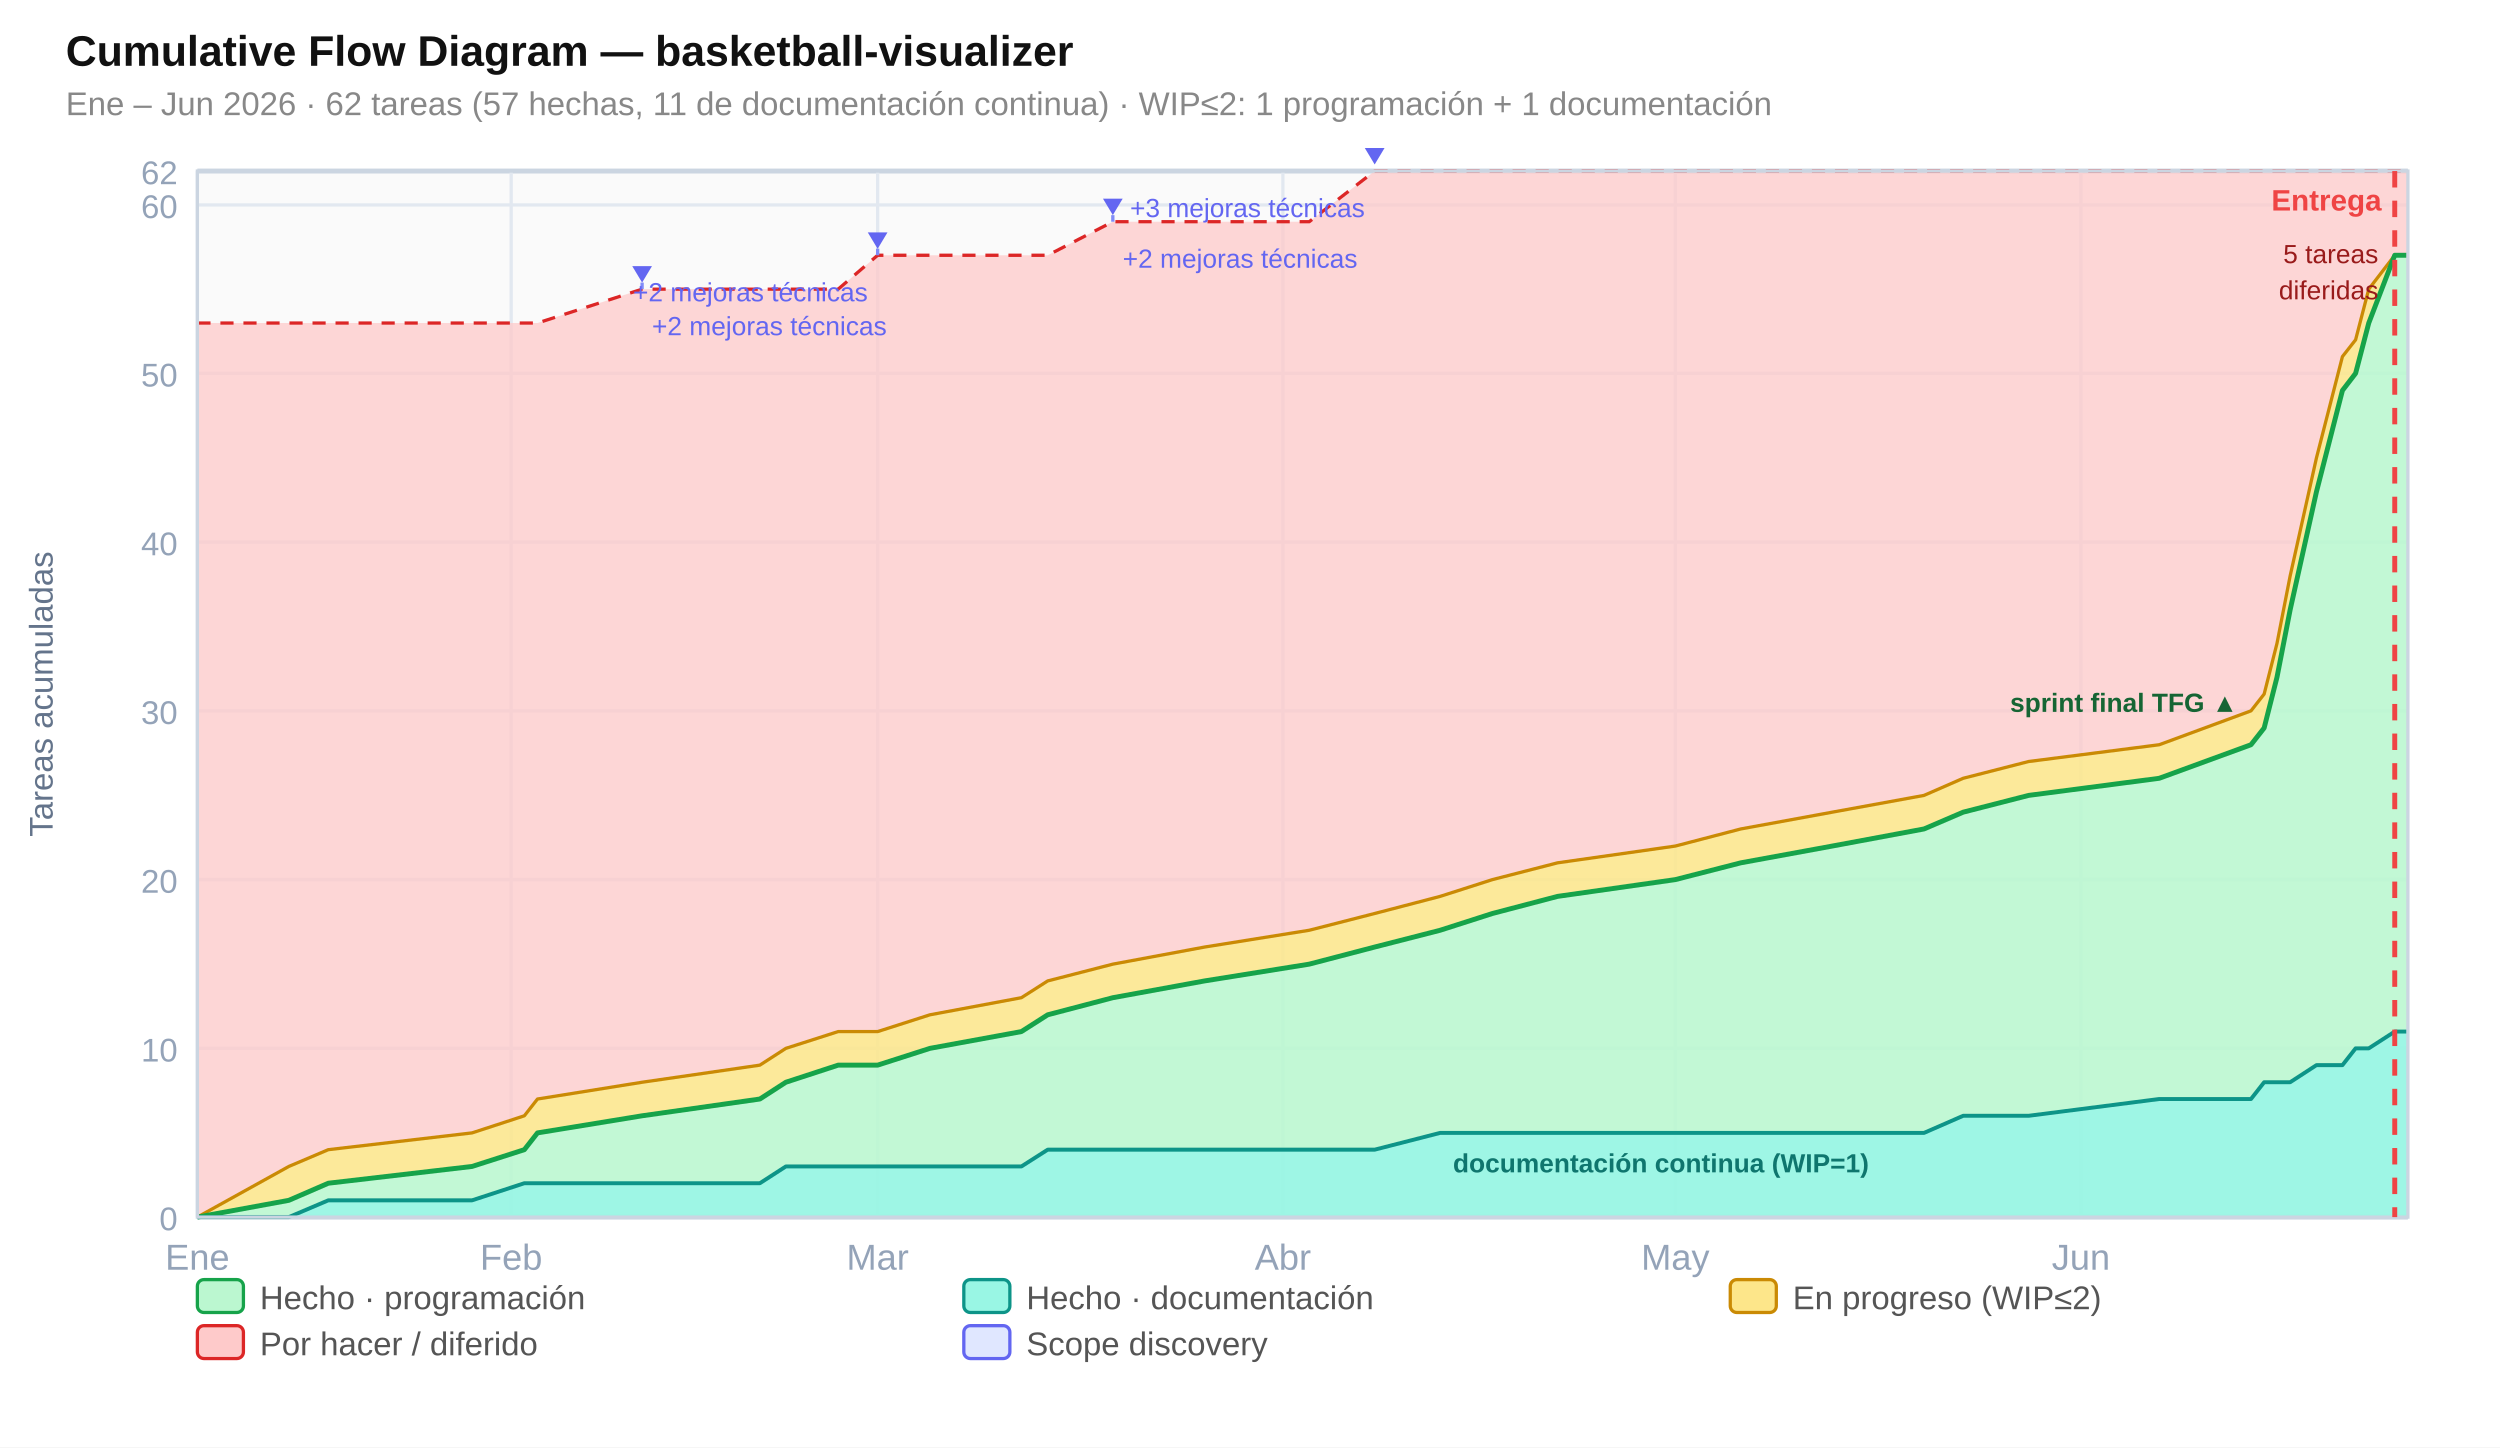
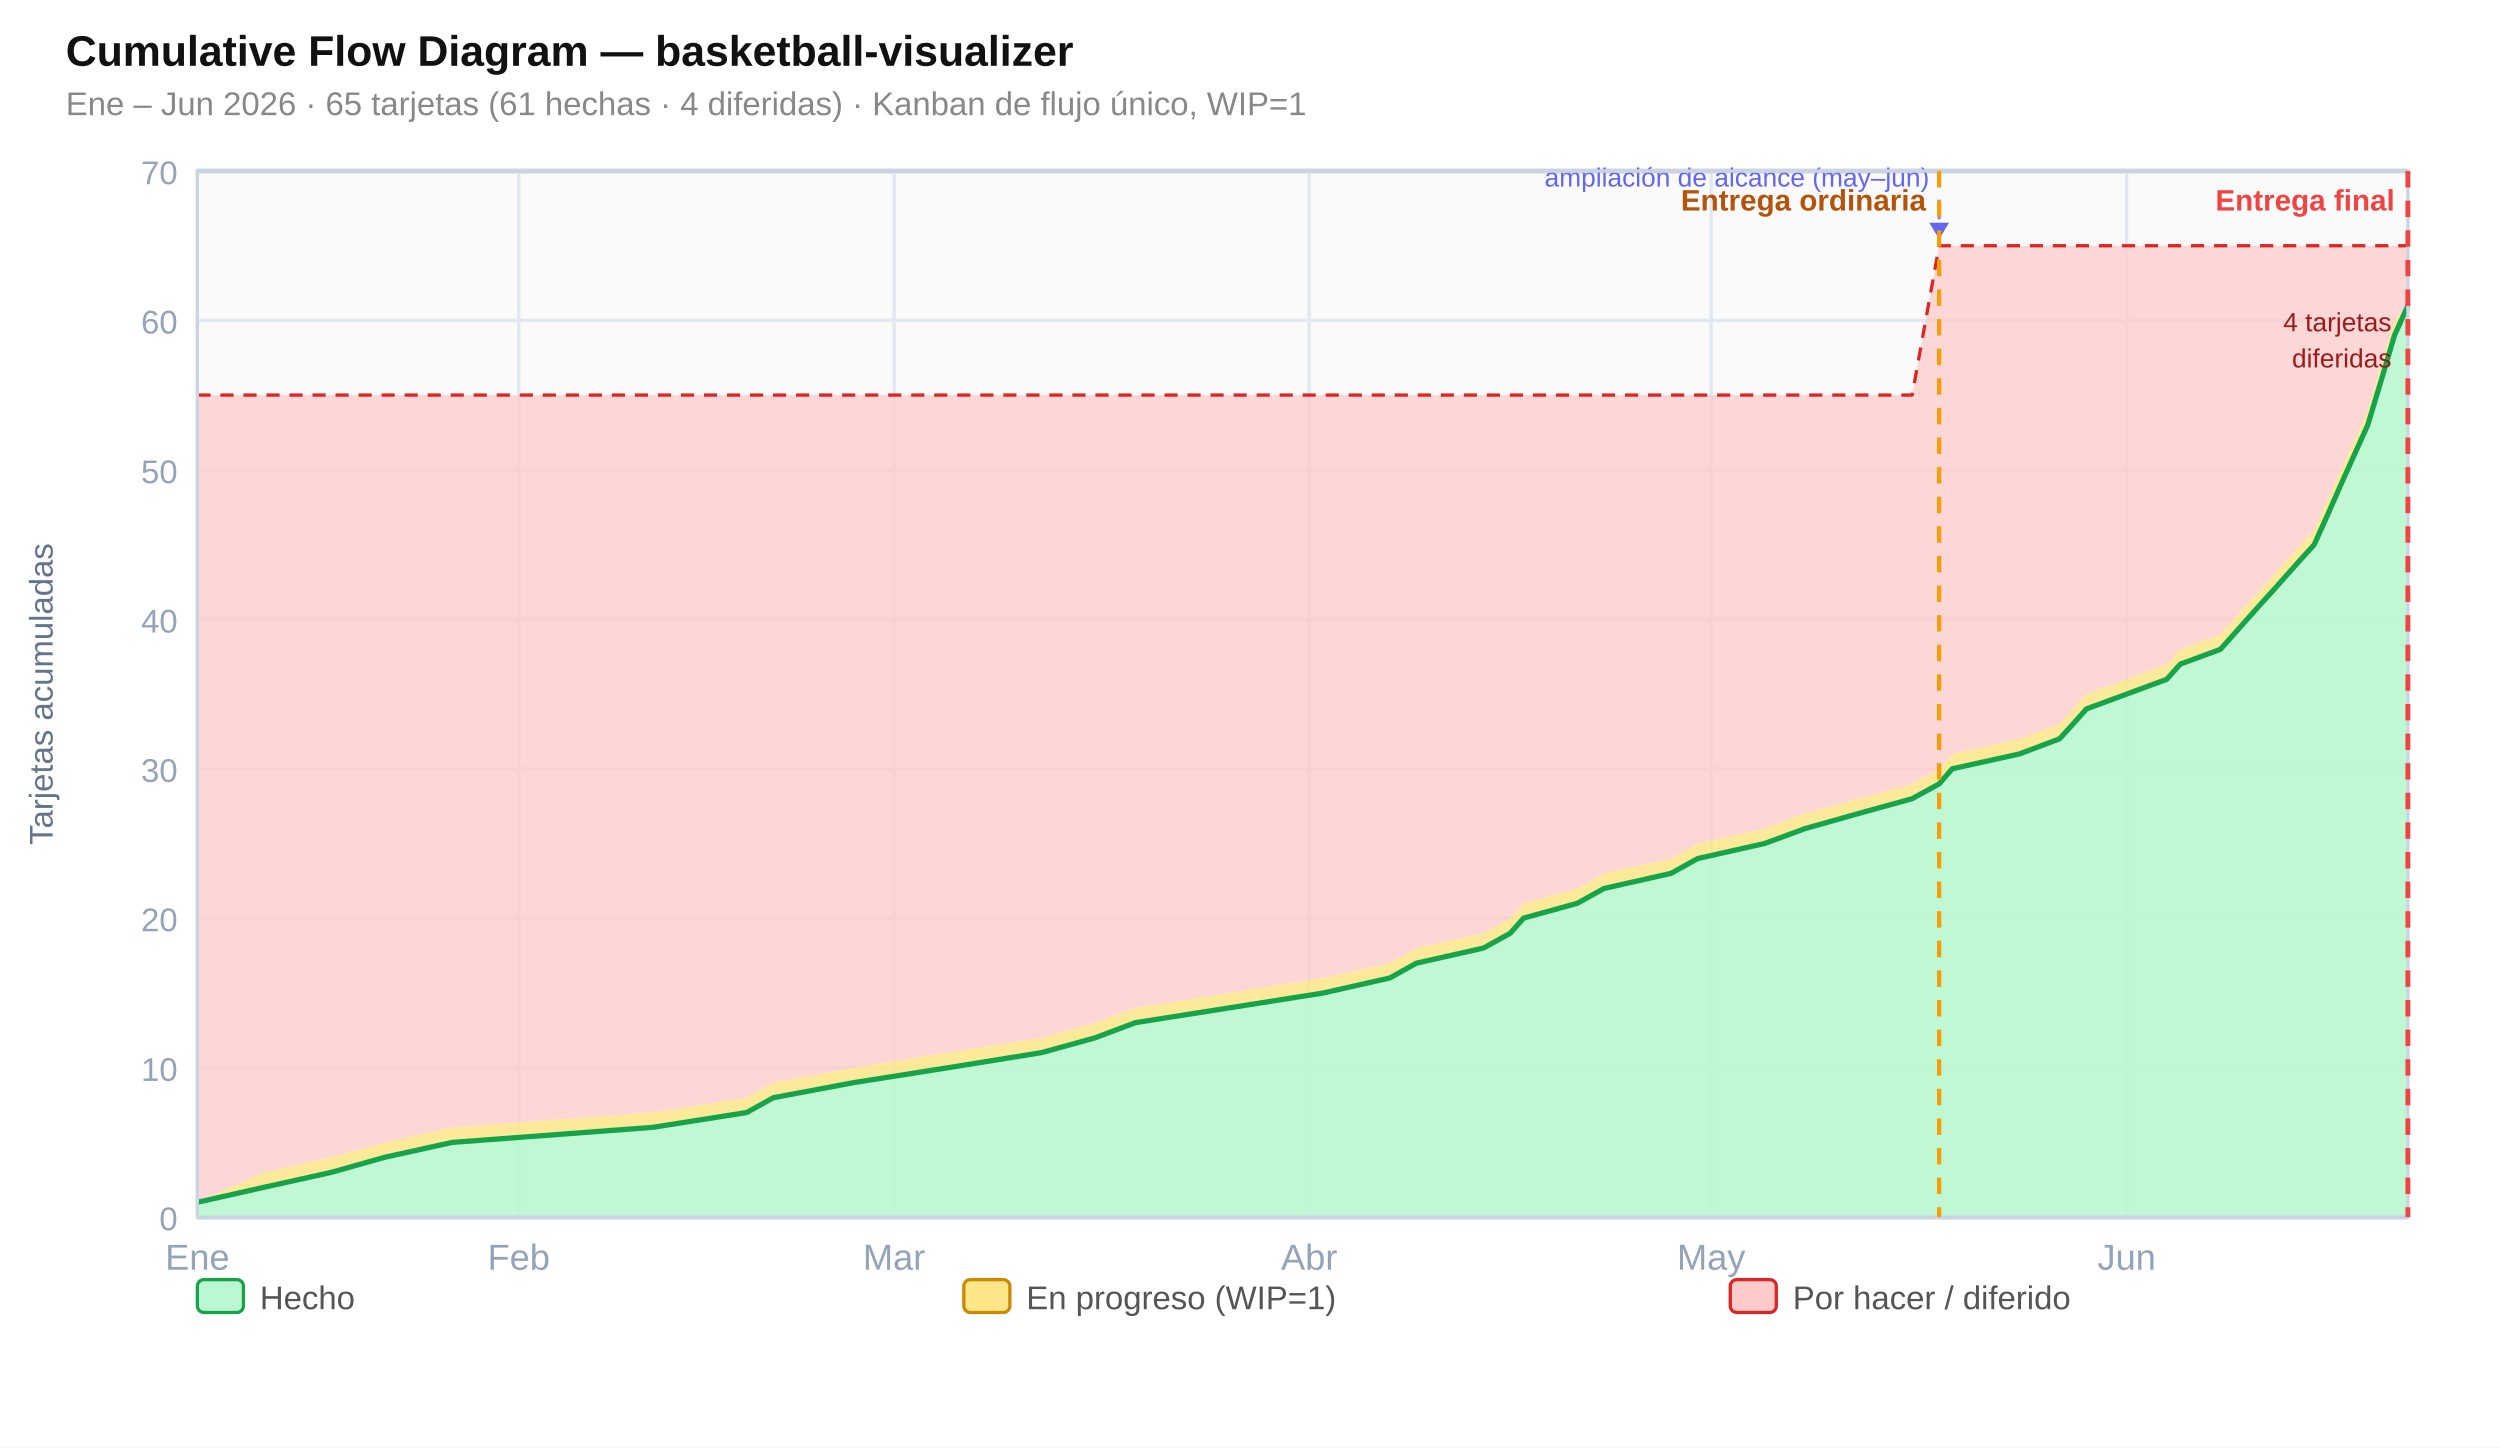
<svg xmlns="http://www.w3.org/2000/svg" viewBox="0 0 760 440" width="760" height="440">
  <defs>
    <style>text{font-family:-apple-system,BlinkMacSystemFont,"Segoe UI",Arial,sans-serif;}</style>
  </defs>
  <rect width="760" height="440" fill="#ffffff" />
  <rect x="60" y="52" width="672" height="318" fill="#FAFAFA" />
  <text x="20" y="20" font-size="13" font-weight="700" fill="#111111">Cumulative Flow Diagram — basketball-visualizer</text>
-   <text x="20" y="35" font-size="10" fill="#888888">Ene – Jun 2026  ·  62 tareas (57 hechas, 11 de documentación continua)  ·  WIP≤2: 1 programación + 1 documentación</text>
+   <text x="20" y="35" font-size="10" fill="#888888">Ene – Jun 2026  ·  65 tarjetas (61 hechas · 4 diferidas)  ·  Kanban de flujo único, WIP=1</text>
  <line x1="60" y1="370.0" x2="732" y2="370.0" stroke="#CBD5E1" stroke-width="1.5" />
  <text x="54" y="374.0" font-size="10" text-anchor="end" fill="#94A3B8">0</text>
-   <line x1="60" y1="318.7" x2="732" y2="318.7" stroke="#E2E8F0" stroke-width="1" />
-   <text x="54" y="322.7" font-size="10" text-anchor="end" fill="#94A3B8">10</text>
-   <line x1="60" y1="267.4" x2="732" y2="267.4" stroke="#E2E8F0" stroke-width="1" />
-   <text x="54" y="271.4" font-size="10" text-anchor="end" fill="#94A3B8">20</text>
-   <line x1="60" y1="216.1" x2="732" y2="216.1" stroke="#E2E8F0" stroke-width="1" />
-   <text x="54" y="220.1" font-size="10" text-anchor="end" fill="#94A3B8">30</text>
-   <line x1="60" y1="164.8" x2="732" y2="164.8" stroke="#E2E8F0" stroke-width="1" />
-   <text x="54" y="168.8" font-size="10" text-anchor="end" fill="#94A3B8">40</text>
-   <line x1="60" y1="113.5" x2="732" y2="113.5" stroke="#E2E8F0" stroke-width="1" />
-   <text x="54" y="117.5" font-size="10" text-anchor="end" fill="#94A3B8">50</text>
-   <line x1="60" y1="62.3" x2="732" y2="62.3" stroke="#E2E8F0" stroke-width="1" />
-   <text x="54" y="66.3" font-size="10" text-anchor="end" fill="#94A3B8">60</text>
+   <line x1="60" y1="324.6" x2="732" y2="324.6" stroke="#E2E8F0" stroke-width="1" />
+   <text x="54" y="328.6" font-size="10" text-anchor="end" fill="#94A3B8">10</text>
+   <line x1="60" y1="279.1" x2="732" y2="279.1" stroke="#E2E8F0" stroke-width="1" />
+   <text x="54" y="283.1" font-size="10" text-anchor="end" fill="#94A3B8">20</text>
+   <line x1="60" y1="233.7" x2="732" y2="233.7" stroke="#E2E8F0" stroke-width="1" />
+   <text x="54" y="237.7" font-size="10" text-anchor="end" fill="#94A3B8">30</text>
+   <line x1="60" y1="188.3" x2="732" y2="188.3" stroke="#E2E8F0" stroke-width="1" />
+   <text x="54" y="192.3" font-size="10" text-anchor="end" fill="#94A3B8">40</text>
+   <line x1="60" y1="142.9" x2="732" y2="142.9" stroke="#E2E8F0" stroke-width="1" />
+   <text x="54" y="146.9" font-size="10" text-anchor="end" fill="#94A3B8">50</text>
+   <line x1="60" y1="97.4" x2="732" y2="97.4" stroke="#E2E8F0" stroke-width="1" />
+   <text x="54" y="101.4" font-size="10" text-anchor="end" fill="#94A3B8">60</text>
  <line x1="60" y1="52.0" x2="732" y2="52.0" stroke="#CBD5E1" stroke-width="1.5" />
-   <text x="54" y="56.0" font-size="10" text-anchor="end" fill="#94A3B8">62</text>
-   <text x="16.0" y="211.0" font-size="10" fill="#64748B" text-anchor="middle" transform="rotate(-90,16.0,211.0)">Tareas acumuladas</text>
+   <text x="54" y="56.0" font-size="10" text-anchor="end" fill="#94A3B8">70</text>
+   <text x="16.0" y="211.0" font-size="10" fill="#64748B" text-anchor="middle" transform="rotate(-90,16.0,211.0)">Tarjetas acumuladas</text>
  <line x1="60.0" y1="52" x2="60.0" y2="370" stroke="#E2E8F0" stroke-width="1" />
  <text x="60.0" y="386" font-size="11" text-anchor="middle" fill="#94A3B8">Ene</text>
-   <line x1="155.4" y1="52" x2="155.4" y2="370" stroke="#E2E8F0" stroke-width="1" />
-   <text x="155.4" y="386" font-size="11" text-anchor="middle" fill="#94A3B8">Feb</text>
-   <line x1="266.8" y1="52" x2="266.8" y2="370" stroke="#E2E8F0" stroke-width="1" />
-   <text x="266.8" y="386" font-size="11" text-anchor="middle" fill="#94A3B8">Mar</text>
-   <line x1="390.0" y1="52" x2="390.0" y2="370" stroke="#E2E8F0" stroke-width="1" />
-   <text x="390.0" y="386" font-size="11" text-anchor="middle" fill="#94A3B8">Abr</text>
-   <line x1="509.3" y1="52" x2="509.3" y2="370" stroke="#E2E8F0" stroke-width="1" />
-   <text x="509.3" y="386" font-size="11" text-anchor="middle" fill="#94A3B8">May</text>
-   <line x1="632.6" y1="52" x2="632.6" y2="370" stroke="#E2E8F0" stroke-width="1" />
-   <text x="632.6" y="386" font-size="11" text-anchor="middle" fill="#94A3B8">Jun</text>
-   <polygon points="60.0,98.2 87.8,98.2 99.8,98.2 143.5,98.2 159.4,98.2 163.4,98.2 195.2,87.9 231.0,87.9 238.9,87.9 254.8,87.9 266.8,77.6 282.7,77.6 310.5,77.6 318.5,77.6 338.3,67.4 366.2,67.4 398.0,67.4 417.9,52.0 437.8,52.0 453.7,52.0 473.5,52.0 509.3,52.0 529.2,52.0 557.0,52.0 584.9,52.0 596.8,52.0 616.7,52.0 656.4,52.0 684.3,52.0 688.3,52.0 692.2,52.0 696.2,52.0 704.2,52.0 712.1,52.0 716.1,52.0 720.1,52.0 728.0,52.0 732.0,52.0 732.0,77.6 728.0,77.6 720.1,87.9 716.1,103.3 712.1,108.4 704.2,139.2 696.2,175.1 692.2,195.6 688.3,211.0 684.3,216.1 656.4,226.4 616.7,231.5 596.8,236.6 584.9,241.8 557.0,246.9 529.2,252.0 509.3,257.2 473.5,262.3 453.7,267.4 437.8,272.5 417.9,277.7 398.0,282.8 366.2,287.9 338.3,293.1 318.5,298.2 310.5,303.3 282.7,308.5 266.8,313.6 254.8,313.6 238.9,318.7 231.0,323.8 195.2,329.0 163.4,334.1 159.4,339.2 143.5,344.4 99.8,349.5 87.8,354.6 60.0,370.0" fill="#FECACA" opacity="0.75" />
-   <polygon points="60.0,370.0 87.8,354.6 99.8,349.5 143.5,344.4 159.4,339.2 163.4,334.1 195.2,329.0 231.0,323.8 238.9,318.7 254.8,313.6 266.8,313.6 282.7,308.5 310.5,303.3 318.5,298.2 338.3,293.1 366.2,287.9 398.0,282.8 417.9,277.7 437.8,272.5 453.7,267.4 473.5,262.3 509.3,257.2 529.2,252.0 557.0,246.9 584.9,241.8 596.8,236.6 616.7,231.5 656.4,226.4 684.3,216.1 688.3,211.0 692.2,195.6 696.2,175.1 704.2,139.2 712.1,108.4 716.1,103.3 720.1,87.9 728.0,77.6 732.0,77.6 732.0,77.6 728.0,77.6 720.1,98.2 716.1,113.5 712.1,118.7 704.2,149.5 696.2,185.4 692.2,205.9 688.3,221.3 684.3,226.4 656.4,236.6 616.7,241.8 596.8,246.9 584.9,252.0 557.0,257.2 529.2,262.3 509.3,267.4 473.5,272.5 453.7,277.7 437.8,282.8 417.9,287.9 398.0,293.1 366.2,298.2 338.3,303.3 318.5,308.5 310.5,313.6 282.7,318.7 266.8,323.8 254.8,323.8 238.9,329.0 231.0,334.1 195.2,339.2 163.4,344.4 159.4,349.5 143.5,354.6 99.8,359.7 87.8,364.9 60.0,370.0" fill="#FDE68A" opacity="0.85" />
-   <polygon points="60.0,370.0 87.8,364.9 99.8,359.7 143.5,354.6 159.4,349.5 163.4,344.4 195.2,339.2 231.0,334.1 238.9,329.0 254.8,323.8 266.8,323.8 282.7,318.7 310.5,313.6 318.5,308.5 338.3,303.3 366.2,298.2 398.0,293.1 417.9,287.9 437.8,282.8 453.7,277.7 473.5,272.5 509.3,267.4 529.2,262.3 557.0,257.2 584.9,252.0 596.8,246.9 616.7,241.8 656.4,236.6 684.3,226.4 688.3,221.3 692.2,205.9 696.2,185.4 704.2,149.5 712.1,118.7 716.1,113.5 720.1,98.2 728.0,77.6 732.0,77.6 732.0,313.6 728.0,313.6 720.1,318.7 716.1,318.7 712.1,323.8 704.2,323.8 696.2,329.0 692.2,329.0 688.3,329.0 684.3,334.1 656.4,334.1 616.7,339.2 596.8,339.2 584.9,344.4 557.0,344.4 529.2,344.4 509.3,344.4 473.5,344.4 453.7,344.4 437.8,344.4 417.9,349.5 398.0,349.5 366.2,349.5 338.3,349.5 318.5,349.5 310.5,354.6 282.7,354.6 266.8,354.6 254.8,354.6 238.9,354.6 231.0,359.7 195.2,359.7 163.4,359.7 159.4,359.7 143.5,364.9 99.8,364.9 87.8,370.0 60.0,370.0" fill="#BBF7D0" opacity="0.90" />
-   <polygon points="60.0,370.0 87.8,370.0 99.8,364.9 143.5,364.9 159.4,359.7 163.4,359.7 195.2,359.7 231.0,359.7 238.9,354.6 254.8,354.6 266.8,354.6 282.7,354.6 310.5,354.6 318.5,349.5 338.3,349.5 366.2,349.5 398.0,349.5 417.9,349.5 437.8,344.4 453.7,344.4 473.5,344.4 509.3,344.4 529.2,344.4 557.0,344.4 584.9,344.4 596.8,339.2 616.7,339.2 656.4,334.1 684.3,334.1 688.3,329.0 692.2,329.0 696.2,329.0 704.2,323.8 712.1,323.8 716.1,318.7 720.1,318.7 728.0,313.6 732.0,313.6 732.0,370.0 728.0,370.0 720.1,370.0 716.1,370.0 712.1,370.0 704.2,370.0 696.2,370.0 692.2,370.0 688.3,370.0 684.3,370.0 656.4,370.0 616.7,370.0 596.8,370.0 584.9,370.0 557.0,370.0 529.2,370.0 509.3,370.0 473.5,370.0 453.7,370.0 437.8,370.0 417.9,370.0 398.0,370.0 366.2,370.0 338.3,370.0 318.5,370.0 310.5,370.0 282.7,370.0 266.8,370.0 254.8,370.0 238.9,370.0 231.0,370.0 195.2,370.0 163.4,370.0 159.4,370.0 143.5,370.0 99.8,370.0 87.8,370.0 60.0,370.0" fill="#99F6E4" opacity="0.95" />
-   <polyline points="60.0,98.2 87.8,98.2 99.8,98.2 143.5,98.2 159.4,98.2 163.4,98.2 195.2,87.9 231.0,87.9 238.9,87.9 254.8,87.9 266.8,77.6 282.7,77.6 310.5,77.6 318.5,77.6 338.3,67.4 366.2,67.4 398.0,67.4 417.9,52.0 437.8,52.0 453.7,52.0 473.5,52.0 509.3,52.0 529.2,52.0 557.0,52.0 584.9,52.0 596.8,52.0 616.7,52.0 656.4,52.0 684.3,52.0 688.3,52.0 692.2,52.0 696.2,52.0 704.2,52.0 712.1,52.0 716.1,52.0 720.1,52.0 728.0,52.0 732.0,52.0" fill="none" stroke="#DC2626" stroke-width="1" stroke-linejoin="round" stroke-dasharray="4,3" />
-   <polyline points="60.0,370.0 87.8,354.6 99.8,349.5 143.5,344.4 159.4,339.2 163.4,334.1 195.2,329.0 231.0,323.8 238.9,318.7 254.8,313.6 266.8,313.6 282.7,308.5 310.5,303.3 318.5,298.2 338.3,293.1 366.2,287.9 398.0,282.8 417.9,277.7 437.8,272.5 453.7,267.4 473.5,262.3 509.3,257.2 529.2,252.0 557.0,246.9 584.9,241.8 596.8,236.6 616.7,231.5 656.4,226.4 684.3,216.1 688.3,211.0 692.2,195.6 696.2,175.1 704.2,139.2 712.1,108.4 716.1,103.3 720.1,87.9 728.0,77.6 732.0,77.6" fill="none" stroke="#CA8A04" stroke-width="1" stroke-linejoin="round" />
-   <polyline points="60.0,370.0 87.8,364.9 99.8,359.7 143.5,354.6 159.4,349.5 163.4,344.4 195.2,339.2 231.0,334.1 238.9,329.0 254.8,323.8 266.8,323.8 282.7,318.7 310.5,313.6 318.5,308.5 338.3,303.3 366.2,298.2 398.0,293.1 417.9,287.9 437.8,282.8 453.7,277.7 473.5,272.5 509.3,267.4 529.2,262.3 557.0,257.2 584.9,252.0 596.8,246.9 616.7,241.8 656.4,236.6 684.3,226.4 688.3,221.3 692.2,205.9 696.2,185.4 704.2,149.5 712.1,118.7 716.1,113.5 720.1,98.2 728.0,77.6 732.0,77.6" fill="none" stroke="#16A34A" stroke-width="1.5" stroke-linejoin="round" />
-   <polyline points="60.0,370.0 87.8,370.0 99.8,364.9 143.5,364.9 159.4,359.7 163.4,359.7 195.2,359.7 231.0,359.7 238.9,354.6 254.8,354.6 266.8,354.6 282.7,354.6 310.5,354.6 318.5,349.5 338.3,349.5 366.2,349.5 398.0,349.5 417.9,349.5 437.8,344.4 453.7,344.4 473.5,344.4 509.3,344.4 529.2,344.4 557.0,344.4 584.9,344.4 596.8,339.2 616.7,339.2 656.4,334.1 684.3,334.1 688.3,329.0 692.2,329.0 696.2,329.0 704.2,323.8 712.1,323.8 716.1,318.7 720.1,318.7 728.0,313.6 732.0,313.6" fill="none" stroke="#0D9488" stroke-width="1.2" stroke-linejoin="round" />
-   <line x1="195.2" y1="87.9" x2="195.2" y2="81.9" stroke="#818CF8" stroke-width="1" stroke-dasharray="2,2" />
-   <text x="198.2" y="101.9" font-size="8" text-anchor="start" fill="#6366F1">+2 mejoras técnicas</text>
-   <polygon points="195.2,85.903 192.2,80.903 198.2,80.903" fill="#6366F1" />
-   <line x1="266.8" y1="77.6" x2="266.8" y2="71.6" stroke="#818CF8" stroke-width="1" stroke-dasharray="2,2" />
-   <text x="263.8" y="91.6" font-size="8" text-anchor="end" fill="#6366F1">+2 mejoras técnicas</text>
-   <polygon points="266.8,75.645 263.8,70.645 269.8,70.645" fill="#6366F1" />
-   <line x1="338.3" y1="67.4" x2="338.3" y2="61.4" stroke="#818CF8" stroke-width="1" stroke-dasharray="2,2" />
-   <text x="341.3" y="81.4" font-size="8" text-anchor="start" fill="#6366F1">+2 mejoras técnicas</text>
-   <polygon points="338.3,65.387 335.3,60.387 341.3,60.387" fill="#6366F1" />
-   <line x1="417.9" y1="52.0" x2="417.9" y2="52.0" stroke="#818CF8" stroke-width="1" stroke-dasharray="2,2" />
-   <text x="414.9" y="66.0" font-size="8" text-anchor="end" fill="#6366F1">+3 mejoras técnicas</text>
-   <polygon points="417.9,50.0 414.9,45.0 420.9,45.0" fill="#6366F1" />
-   <text x="441.7" y="356.4" font-size="8" fill="#0F766E" font-weight="600">documentación continua (WIP=1)</text>
+   <line x1="157.7" y1="52" x2="157.7" y2="370" stroke="#E2E8F0" stroke-width="1" />
+   <text x="157.7" y="386" font-size="11" text-anchor="middle" fill="#94A3B8">Feb</text>
+   <line x1="271.8" y1="52" x2="271.8" y2="370" stroke="#E2E8F0" stroke-width="1" />
+   <text x="271.8" y="386" font-size="11" text-anchor="middle" fill="#94A3B8">Mar</text>
+   <line x1="398.0" y1="52" x2="398.0" y2="370" stroke="#E2E8F0" stroke-width="1" />
+   <text x="398.0" y="386" font-size="11" text-anchor="middle" fill="#94A3B8">Abr</text>
+   <line x1="520.2" y1="52" x2="520.2" y2="370" stroke="#E2E8F0" stroke-width="1" />
+   <text x="520.2" y="386" font-size="11" text-anchor="middle" fill="#94A3B8">May</text>
+   <line x1="646.5" y1="52" x2="646.5" y2="370" stroke="#E2E8F0" stroke-width="1" />
+   <text x="646.5" y="386" font-size="11" text-anchor="middle" fill="#94A3B8">Jun</text>
+   <polygon points="60.0,120.1 80.4,120.1 100.7,120.1 117.0,120.1 137.4,120.1 198.5,120.1 227.0,120.1 235.1,120.1 259.6,120.1 288.1,120.1 316.6,120.1 332.9,120.1 345.1,120.1 373.6,120.1 402.1,120.1 422.5,120.1 430.6,120.1 451.0,120.1 459.1,120.1 463.2,120.1 479.5,120.1 487.6,120.1 508.0,120.1 516.1,120.1 536.5,120.1 548.7,120.1 565.0,120.1 581.3,120.1 589.5,74.7 593.5,74.7 613.9,74.7 626.1,74.7 630.2,74.7 634.3,74.7 658.7,74.7 662.8,74.7 675.0,74.7 679.1,74.7 683.1,74.7 687.2,74.7 691.3,74.7 695.3,74.7 699.4,74.7 703.5,74.7 707.6,74.7 711.6,74.7 715.7,74.7 719.8,74.7 723.9,74.7 727.9,74.7 732.0,74.7 732.0,92.9 727.9,97.4 723.9,111.1 719.8,124.7 715.7,133.8 711.6,142.9 707.6,151.9 703.5,161.0 699.4,165.6 695.3,170.1 691.3,174.7 687.2,179.2 683.1,183.7 679.1,188.3 675.0,192.8 662.8,197.4 658.7,201.9 634.3,211.0 630.2,215.5 626.1,220.1 613.9,224.6 593.5,229.2 589.5,233.7 581.3,238.3 565.0,242.8 548.7,247.3 536.5,251.9 516.1,256.4 508.0,261.0 487.6,265.5 479.5,270.1 463.2,274.6 459.1,279.1 451.0,283.7 430.6,288.2 422.5,292.8 402.1,297.3 373.6,301.9 345.1,306.4 332.9,310.9 316.6,315.5 288.1,320.0 259.6,324.6 235.1,329.1 227.0,333.7 198.5,338.2 137.4,342.7 117.0,347.3 100.7,351.8 80.4,356.4 60.0,365.5" fill="#FECACA" opacity="0.75" />
+   <polygon points="60.0,365.5 80.4,356.4 100.7,351.8 117.0,347.3 137.4,342.7 198.5,338.2 227.0,333.7 235.1,329.1 259.6,324.6 288.1,320.0 316.6,315.5 332.9,310.9 345.1,306.4 373.6,301.9 402.1,297.3 422.5,292.8 430.6,288.2 451.0,283.7 459.1,279.1 463.2,274.6 479.5,270.1 487.6,265.5 508.0,261.0 516.1,256.4 536.5,251.9 548.7,247.3 565.0,242.8 581.3,238.3 589.5,233.7 593.5,229.2 613.9,224.6 626.1,220.1 630.2,215.5 634.3,211.0 658.7,201.9 662.8,197.4 675.0,192.8 679.1,188.3 683.1,183.7 687.2,179.2 691.3,174.7 695.3,170.1 699.4,165.6 703.5,161.0 707.6,151.9 711.6,142.9 715.7,133.8 719.8,124.7 723.9,111.1 727.9,97.4 732.0,92.9 732.0,92.9 727.9,102.0 723.9,115.6 719.8,129.2 715.7,138.3 711.6,147.4 707.6,156.5 703.5,165.6 699.4,170.1 695.3,174.7 691.3,179.2 687.2,183.7 683.1,188.3 679.1,192.8 675.0,197.4 662.8,201.9 658.7,206.5 634.3,215.5 630.2,220.1 626.1,224.6 613.9,229.2 593.5,233.7 589.5,238.3 581.3,242.8 565.0,247.3 548.7,251.9 536.5,256.4 516.1,261.0 508.0,265.5 487.6,270.1 479.5,274.6 463.2,279.1 459.1,283.7 451.0,288.2 430.6,292.8 422.5,297.3 402.1,301.9 373.6,306.4 345.1,310.9 332.9,315.5 316.6,320.0 288.1,324.6 259.6,329.1 235.1,333.7 227.0,338.2 198.5,342.7 137.4,347.3 117.0,351.8 100.7,356.4 80.4,360.9 60.0,365.5" fill="#FDE68A" opacity="0.85" />
+   <polygon points="60.0,365.5 80.4,360.9 100.7,356.4 117.0,351.8 137.4,347.3 198.5,342.7 227.0,338.2 235.1,333.7 259.6,329.1 288.1,324.6 316.6,320.0 332.9,315.5 345.1,310.9 373.6,306.4 402.1,301.9 422.5,297.3 430.6,292.8 451.0,288.2 459.1,283.7 463.2,279.1 479.5,274.6 487.6,270.1 508.0,265.5 516.1,261.0 536.5,256.4 548.7,251.9 565.0,247.3 581.3,242.8 589.5,238.3 593.5,233.7 613.9,229.2 626.1,224.6 630.2,220.1 634.3,215.5 658.7,206.5 662.8,201.9 675.0,197.4 679.1,192.8 683.1,188.3 687.2,183.7 691.3,179.2 695.3,174.7 699.4,170.1 703.5,165.6 707.6,156.5 711.6,147.4 715.7,138.3 719.8,129.2 723.9,115.6 727.9,102.0 732.0,92.9 732.0,370.0 727.9,370.0 723.9,370.0 719.8,370.0 715.7,370.0 711.6,370.0 707.6,370.0 703.5,370.0 699.4,370.0 695.3,370.0 691.3,370.0 687.2,370.0 683.1,370.0 679.1,370.0 675.0,370.0 662.8,370.0 658.7,370.0 634.3,370.0 630.2,370.0 626.1,370.0 613.9,370.0 593.5,370.0 589.5,370.0 581.3,370.0 565.0,370.0 548.7,370.0 536.5,370.0 516.1,370.0 508.0,370.0 487.6,370.0 479.5,370.0 463.2,370.0 459.1,370.0 451.0,370.0 430.6,370.0 422.5,370.0 402.1,370.0 373.6,370.0 345.1,370.0 332.9,370.0 316.6,370.0 288.1,370.0 259.6,370.0 235.1,370.0 227.0,370.0 198.5,370.0 137.4,370.0 117.0,370.0 100.7,370.0 80.4,370.0 60.0,370.0" fill="#BBF7D0" opacity="0.92" />
+   <polyline points="60.0,120.1 80.4,120.1 100.7,120.1 117.0,120.1 137.4,120.1 198.5,120.1 227.0,120.1 235.1,120.1 259.6,120.1 288.1,120.1 316.6,120.1 332.9,120.1 345.1,120.1 373.6,120.1 402.1,120.1 422.5,120.1 430.6,120.1 451.0,120.1 459.1,120.1 463.2,120.1 479.5,120.1 487.6,120.1 508.0,120.1 516.1,120.1 536.5,120.1 548.7,120.1 565.0,120.1 581.3,120.1 589.5,74.7 593.5,74.7 613.9,74.7 626.1,74.7 630.2,74.7 634.3,74.7 658.7,74.7 662.8,74.7 675.0,74.7 679.1,74.7 683.1,74.7 687.2,74.7 691.3,74.7 695.3,74.7 699.4,74.7 703.5,74.7 707.6,74.7 711.6,74.7 715.7,74.7 719.8,74.7 723.9,74.7 727.9,74.7 732.0,74.7" fill="none" stroke="#DC2626" stroke-width="1" stroke-linejoin="round" stroke-dasharray="4,3" />
+   <polyline points="60.0,365.5 80.4,360.9 100.7,356.4 117.0,351.8 137.4,347.3 198.5,342.7 227.0,338.2 235.1,333.7 259.6,329.1 288.1,324.6 316.6,320.0 332.9,315.5 345.1,310.9 373.6,306.4 402.1,301.9 422.5,297.3 430.6,292.8 451.0,288.2 459.1,283.7 463.2,279.1 479.5,274.6 487.6,270.1 508.0,265.5 516.1,261.0 536.5,256.4 548.7,251.9 565.0,247.3 581.3,242.8 589.5,238.3 593.5,233.7 613.9,229.2 626.1,224.6 630.2,220.1 634.3,215.5 658.7,206.5 662.8,201.9 675.0,197.4 679.1,192.8 683.1,188.3 687.2,183.7 691.3,179.2 695.3,174.7 699.4,170.1 703.5,165.6 707.6,156.5 711.6,147.4 715.7,138.3 719.8,129.2 723.9,115.6 727.9,102.0 732.0,92.9" fill="none" stroke="#16A34A" stroke-width="1.6" stroke-linejoin="round" />
+   <line x1="589.5" y1="74.7" x2="589.5" y2="58.7" stroke="#818CF8" stroke-width="1" stroke-dasharray="2,2" />
+   <text x="586.5" y="56.7" font-size="8" text-anchor="end" fill="#6366F1">ampliación de alcance (may–jun)</text>
+   <polygon points="589.5,72.714 586.5,67.714 592.5,67.714" fill="#6366F1" />
  <rect x="60" y="52" width="672" height="318" fill="none" stroke="#CBD5E1" stroke-width="1" />
-   <line x1="728.0" y1="52" x2="728.0" y2="370" stroke="#EF4444" stroke-width="1.5" stroke-dasharray="5,4" />
-   <text x="724.0" y="64" font-size="9" text-anchor="end" fill="#EF4444" font-weight="600">Entrega</text>
-   <text x="680.3" y="216.4" font-size="8" text-anchor="end" fill="#166534" font-weight="600">sprint final TFG ▲</text>
-   <text x="723.0" y="80.0" font-size="8" text-anchor="end" fill="#991B1B">5 tareas</text>
-   <text x="723.0" y="91.0" font-size="8" text-anchor="end" fill="#991B1B">diferidas</text>
+   <line x1="589.5" y1="52" x2="589.5" y2="370" stroke="#F59E0B" stroke-width="1.3" stroke-dasharray="5,4" />
+   <text x="585.5" y="64" font-size="9" text-anchor="end" fill="#B45309" font-weight="600">Entrega ordinaria</text>
+   <line x1="732.0" y1="52" x2="732.0" y2="370" stroke="#EF4444" stroke-width="1.5" stroke-dasharray="5,4" />
+   <text x="728.0" y="64" font-size="9" text-anchor="end" fill="#EF4444" font-weight="600">Entrega final</text>
+   <text x="727.0" y="100.7" font-size="8" text-anchor="end" fill="#991B1B">4 tarjetas</text>
+   <text x="727.0" y="111.7" font-size="8" text-anchor="end" fill="#991B1B">diferidas</text>
  <rect x="60" y="389" width="14" height="10" fill="#BBF7D0" stroke="#16A34A" stroke-width="1" rx="2" />
-   <text x="79" y="398" font-size="10" fill="#555555">Hecho · programación</text>
-   <rect x="293" y="389" width="14" height="10" fill="#99F6E4" stroke="#0D9488" stroke-width="1" rx="2" />
-   <text x="312" y="398" font-size="10" fill="#555555">Hecho · documentación</text>
-   <rect x="526" y="389" width="14" height="10" fill="#FDE68A" stroke="#CA8A04" stroke-width="1" rx="2" />
-   <text x="545" y="398" font-size="10" fill="#555555">En progreso (WIP≤2)</text>
-   <rect x="60" y="403" width="14" height="10" fill="#FECACA" stroke="#DC2626" stroke-width="1" rx="2" />
-   <text x="79" y="412" font-size="10" fill="#555555">Por hacer / diferido</text>
-   <rect x="293" y="403" width="14" height="10" fill="#E0E7FF" stroke="#6366F1" stroke-width="1" rx="2" />
-   <text x="312" y="412" font-size="10" fill="#555555">Scope discovery</text>
+   <text x="79" y="398" font-size="10" fill="#555555">Hecho</text>
+   <rect x="293" y="389" width="14" height="10" fill="#FDE68A" stroke="#CA8A04" stroke-width="1" rx="2" />
+   <text x="312" y="398" font-size="10" fill="#555555">En progreso (WIP=1)</text>
+   <rect x="526" y="389" width="14" height="10" fill="#FECACA" stroke="#DC2626" stroke-width="1" rx="2" />
+   <text x="545" y="398" font-size="10" fill="#555555">Por hacer / diferido</text>
</svg>
